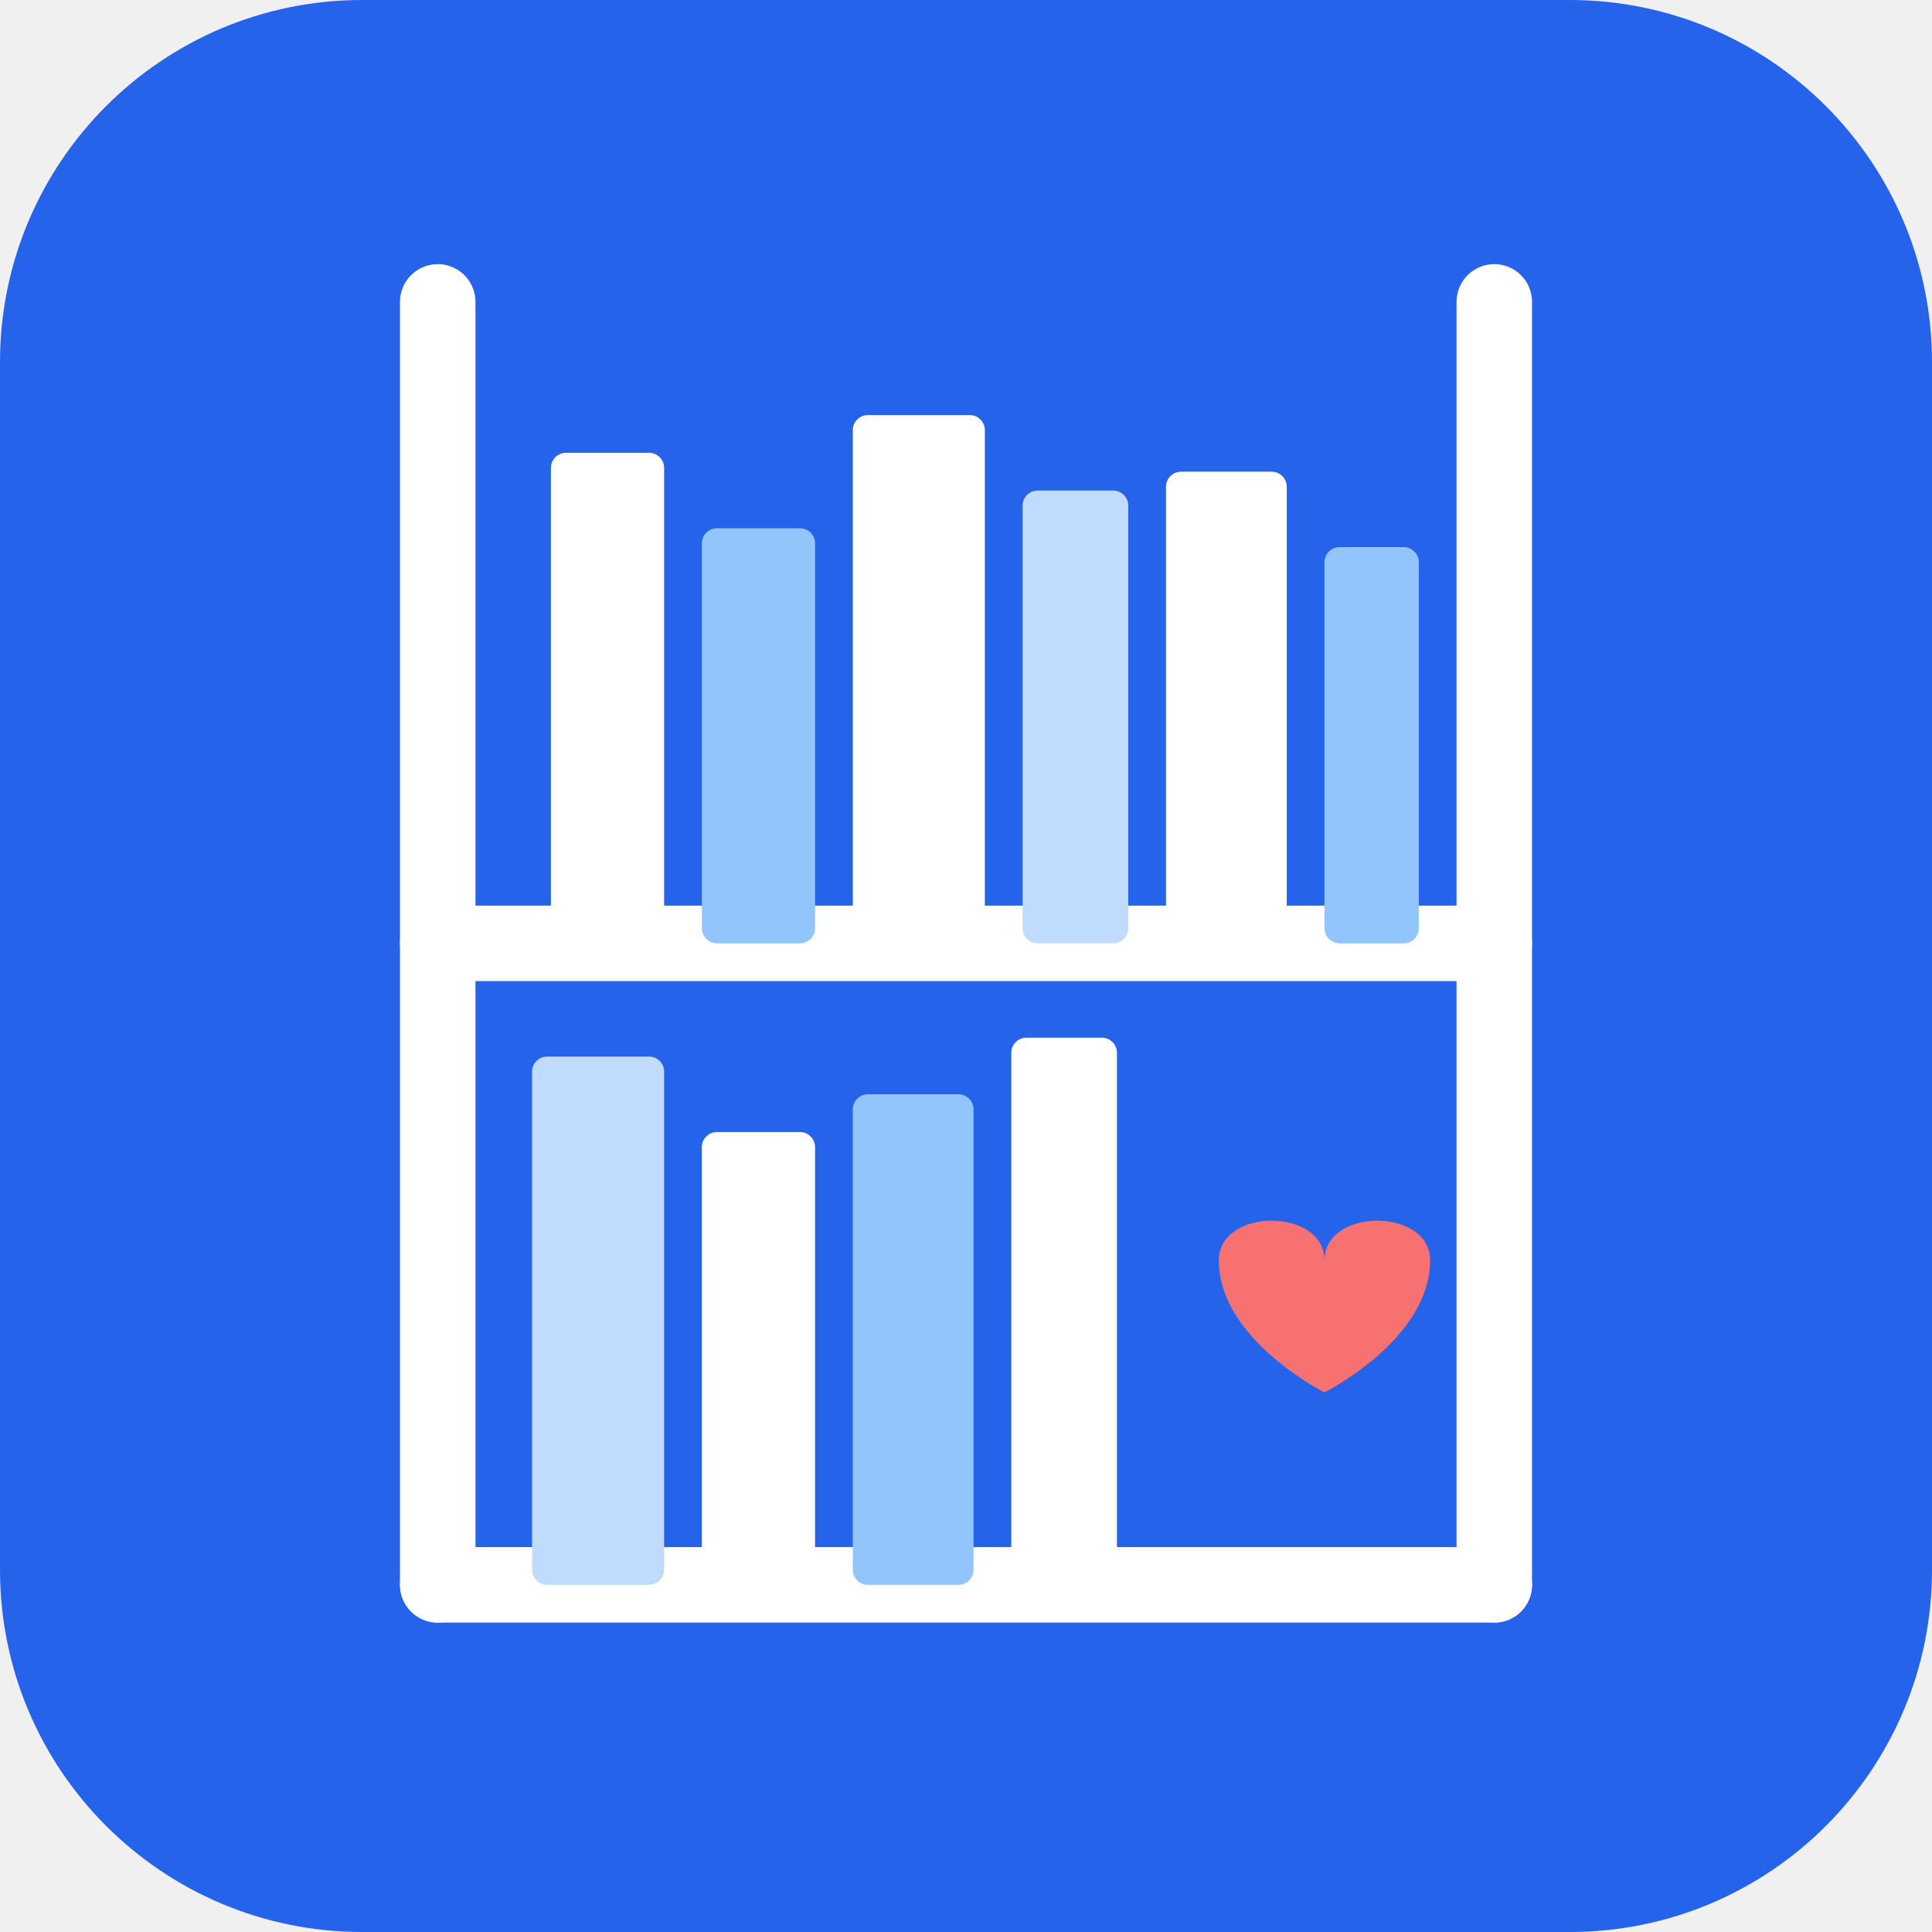
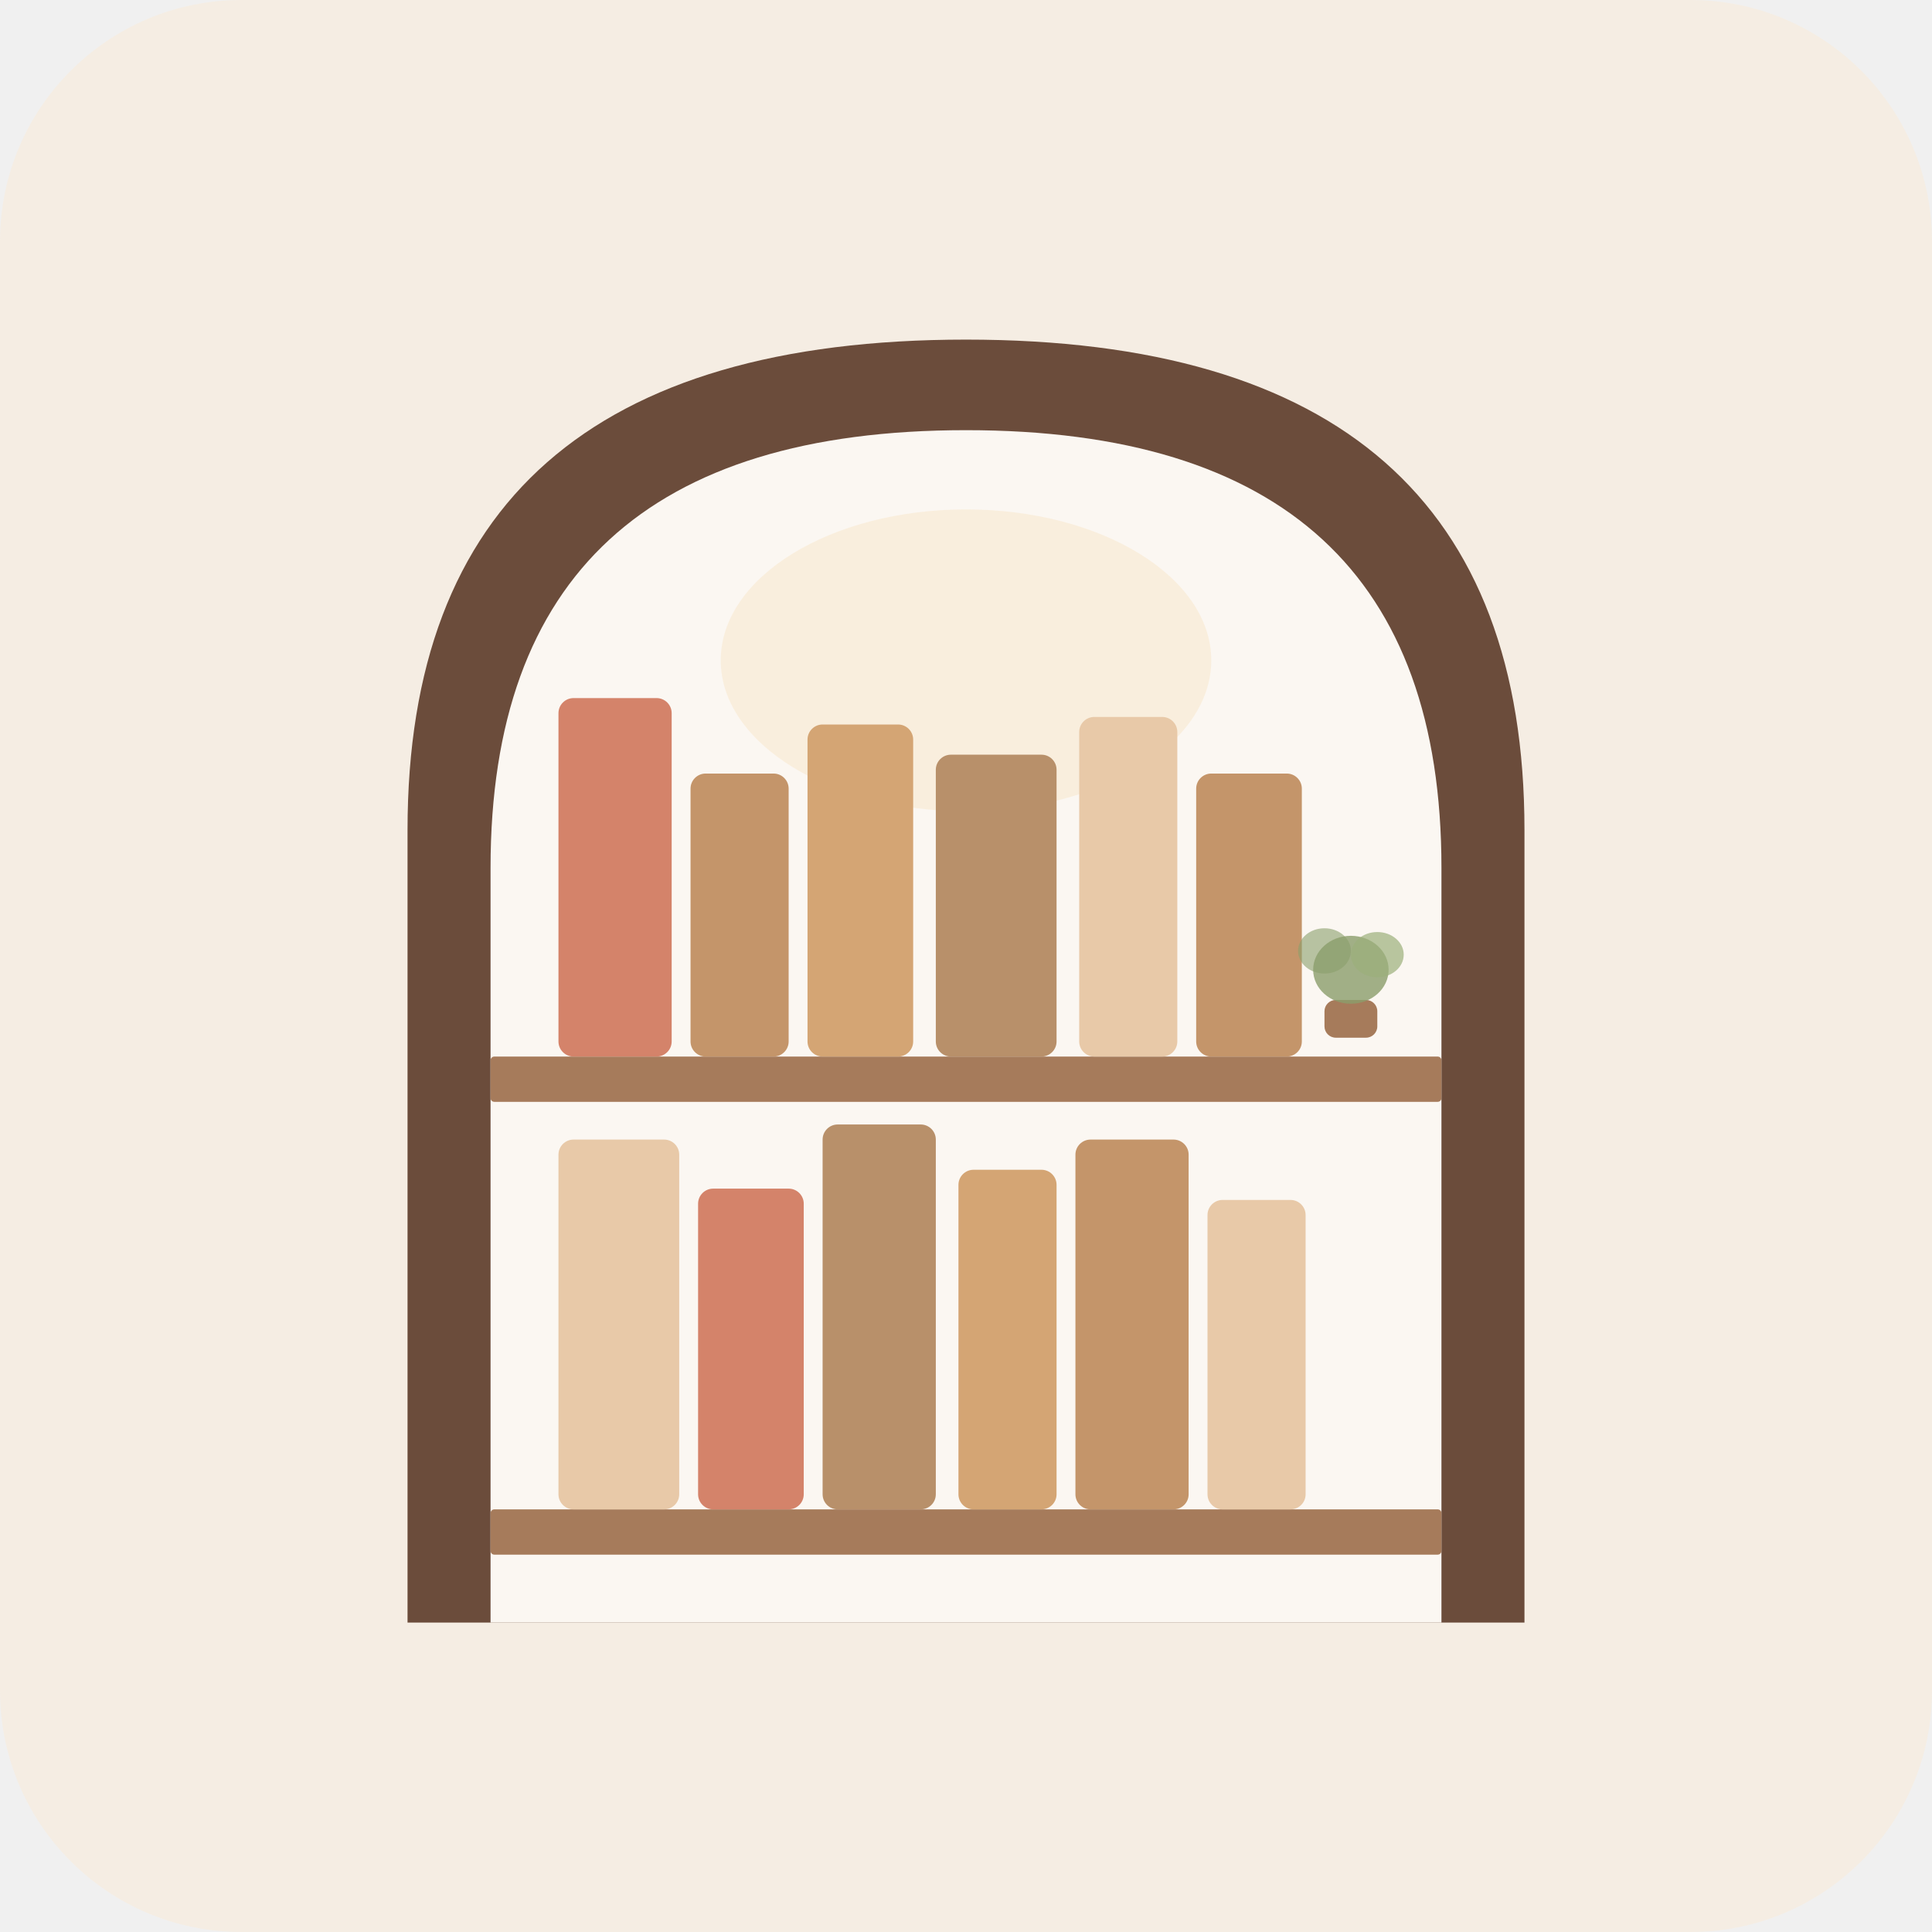
- <svg xmlns="http://www.w3.org/2000/svg" viewBox="0 0 512 512">
-   <rect width="512" height="512" rx="96" fill="#2563eb" />
-   <g transform="translate(96, 80)" fill="none" stroke="#ffffff" stroke-width="20" stroke-linecap="round" stroke-linejoin="round">
-     <line x1="20" y1="0" x2="20" y2="340" />
-     <line x1="300" y1="0" x2="300" y2="340" />
-     <line x1="20" y1="170" x2="300" y2="170" />
-     <line x1="20" y1="340" x2="300" y2="340" />
-     <rect x="50" y="40" width="30" height="130" rx="4" fill="#ffffff" stroke="none" />
-     <rect x="90" y="60" width="30" height="110" rx="4" fill="#93c5fd" stroke="none" />
-     <rect x="130" y="30" width="35" height="140" rx="4" fill="#ffffff" stroke="none" />
-     <rect x="175" y="50" width="28" height="120" rx="4" fill="#bfdbfe" stroke="none" />
-     <rect x="213" y="45" width="32" height="125" rx="4" fill="#ffffff" stroke="none" />
-     <rect x="255" y="65" width="25" height="105" rx="4" fill="#93c5fd" stroke="none" />
-     <rect x="45" y="200" width="35" height="140" rx="4" fill="#bfdbfe" stroke="none" />
-     <rect x="90" y="220" width="30" height="120" rx="4" fill="#ffffff" stroke="none" />
-     <rect x="130" y="210" width="32" height="130" rx="4" fill="#93c5fd" stroke="none" />
-     <rect x="172" y="195" width="28" height="145" rx="4" fill="#ffffff" stroke="none" />
-     <g transform="translate(220, 240) scale(0.7)" fill="#f87171" stroke="none">
-       <path d="M50 20 C50 0, 90 0, 90 20 C90 50, 50 70, 50 70 C50 70, 10 50, 10 20 C10 0, 50 0, 50 20Z" />
-     </g>
+ <svg xmlns="http://www.w3.org/2000/svg" viewBox="0 0 512 512" role="img">
+   <rect width="512" height="512" rx="64" fill="#F5EDE3" />
+   <path d="M108,430 L108,220 Q108,90 256,90 Q404,90 404,220 L404,430Z" fill="#6B4C3B" />
+   <path d="M130,430 L130,230 Q130,114 256,114 Q382,114 382,230 L382,430Z" fill="#FBF7F2" />
+   <ellipse cx="256" cy="175" rx="65" ry="40" fill="#F5D4A0" opacity="0.25" />
+   <rect x="130" y="280" width="252" height="12" rx="1" fill="#A67B5B" />
+   <rect x="148" y="185" width="30" height="95" rx="4" fill="#D4836A" />
+   <rect x="183" y="205" width="26" height="75" rx="4" fill="#C4956A" />
+   <rect x="214" y="192" width="28" height="88" rx="4" fill="#D4A574" />
+   <rect x="248" y="200" width="32" height="80" rx="4" fill="#B8906A" />
+   <rect x="286" y="190" width="26" height="90" rx="4" fill="#E8C9A8" />
+   <rect x="317" y="205" width="28" height="75" rx="4" fill="#C4956A" />
+   <g transform="translate(358, 275)">
+     <rect x="-7" y="-10" width="14" height="10" rx="3" fill="#A67B5B" />
+     <ellipse cx="0" cy="-18" rx="10" ry="9" fill="#8B9E6B" opacity="0.8" />
+     <ellipse cx="-7" cy="-23" rx="7" ry="6" fill="#8B9E6B" opacity="0.6" />
+     <ellipse cx="7" cy="-22" rx="7" ry="6" fill="#9BAF7B" opacity="0.7" />
  </g>
+   <rect x="130" y="400" width="252" height="12" rx="1" fill="#A67B5B" />
+   <rect x="148" y="302" width="32" height="98" rx="4" fill="#E8C9A8" />
+   <rect x="185" y="315" width="28" height="85" rx="4" fill="#D4836A" />
+   <rect x="218" y="298" width="30" height="102" rx="4" fill="#B8906A" />
+   <rect x="254" y="310" width="26" height="90" rx="4" fill="#D4A574" />
+   <rect x="285" y="302" width="30" height="98" rx="4" fill="#C4956A" />
+   <rect x="320" y="318" width="26" height="82" rx="4" fill="#E8C9A8" />
</svg>
